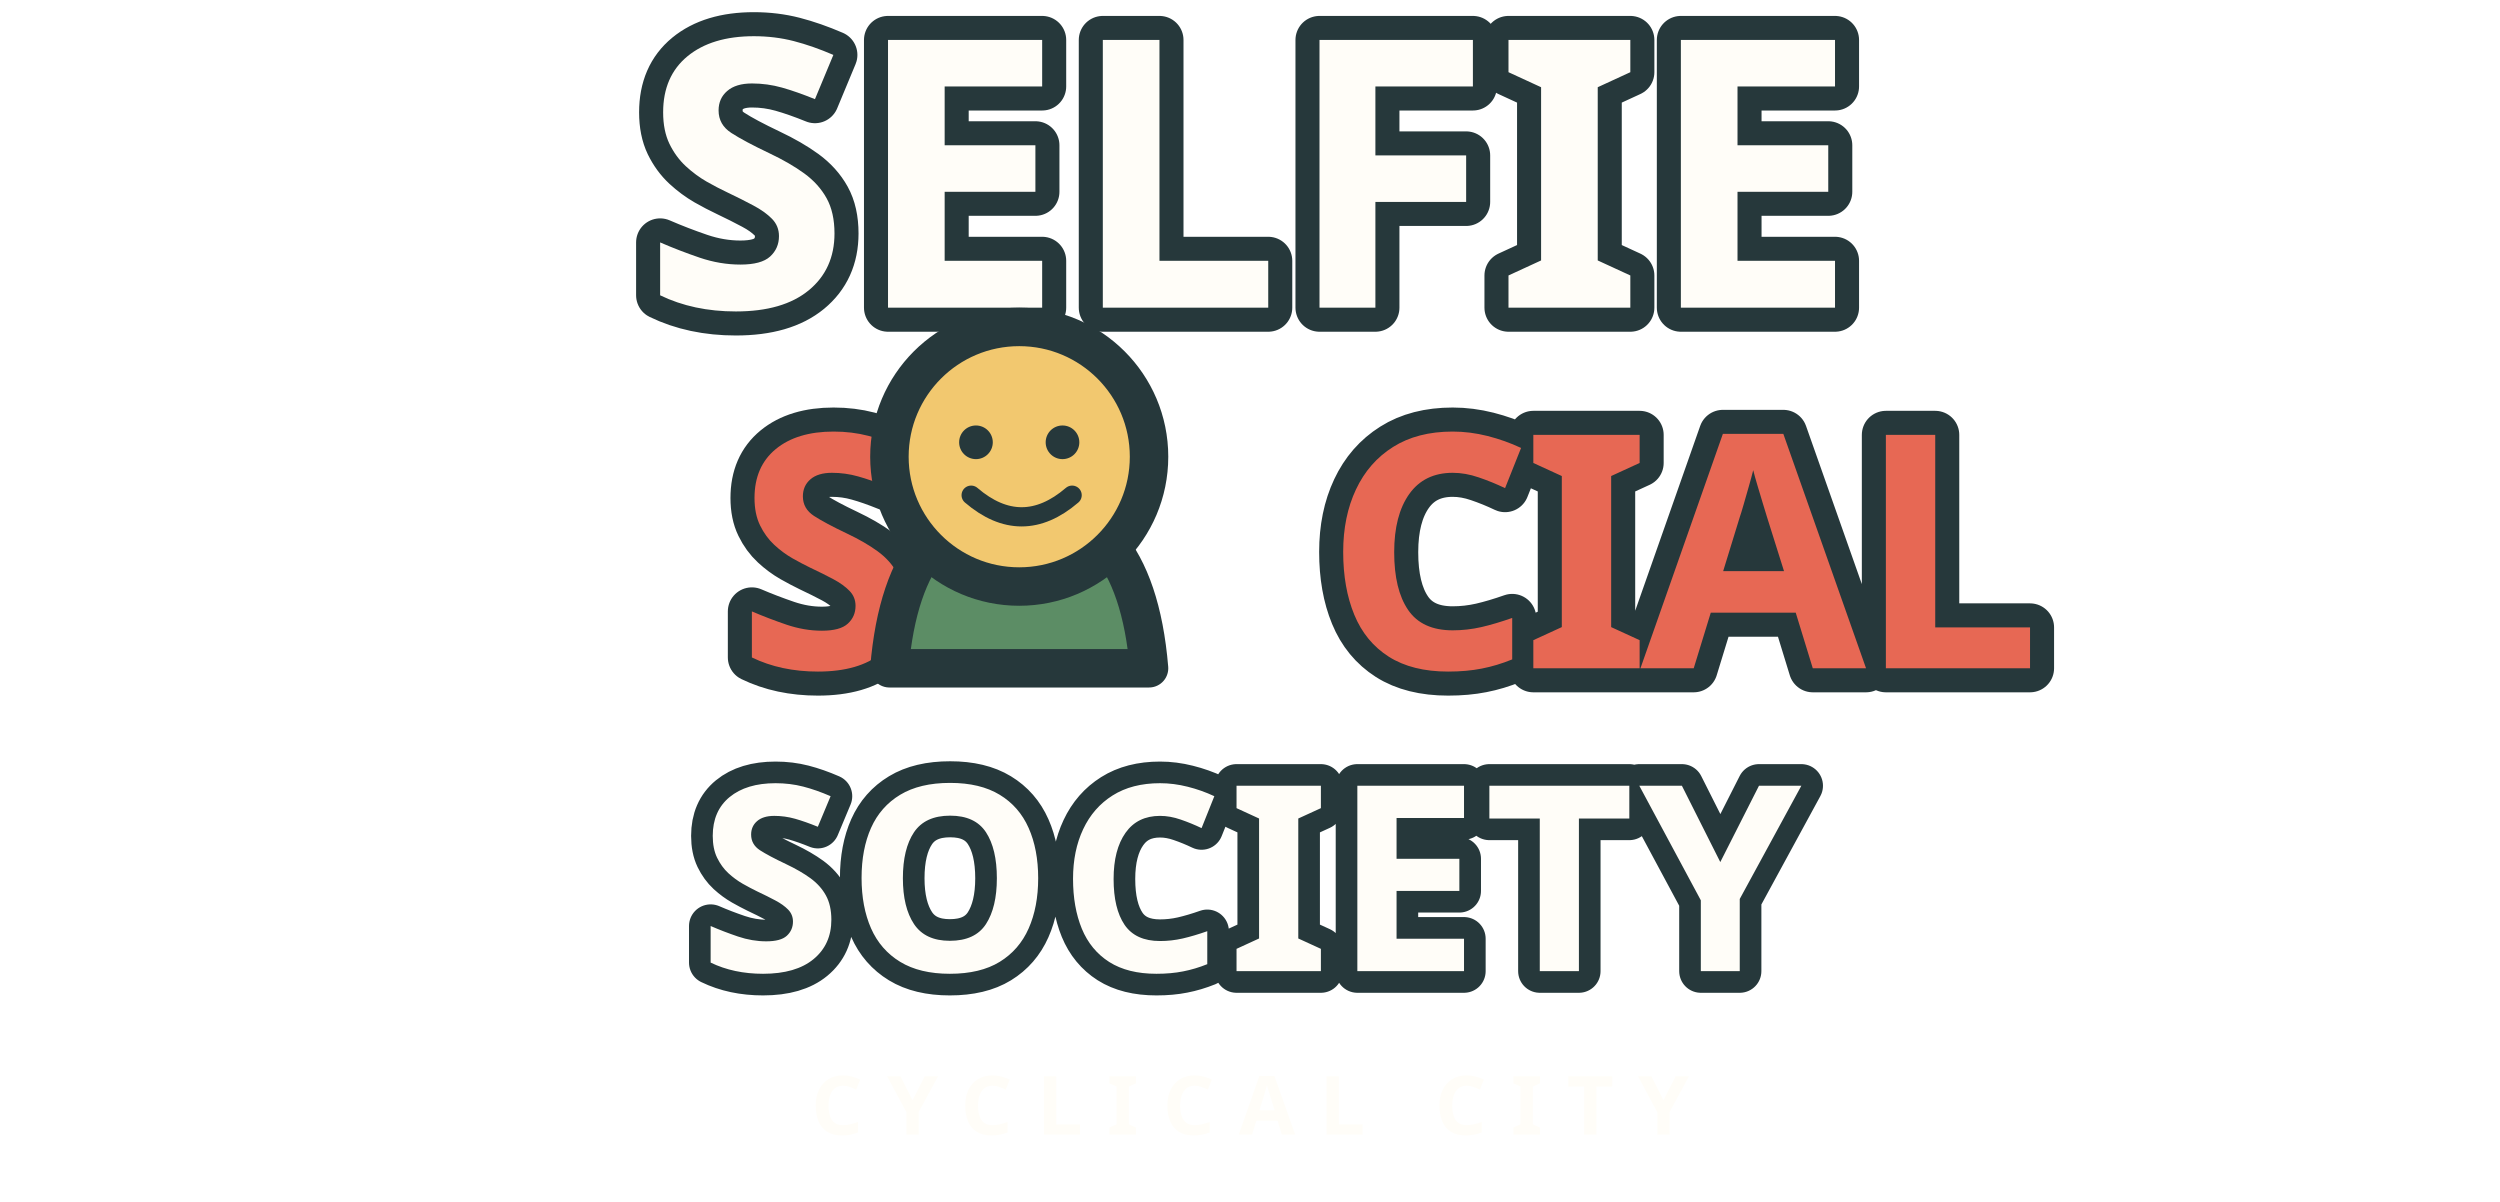
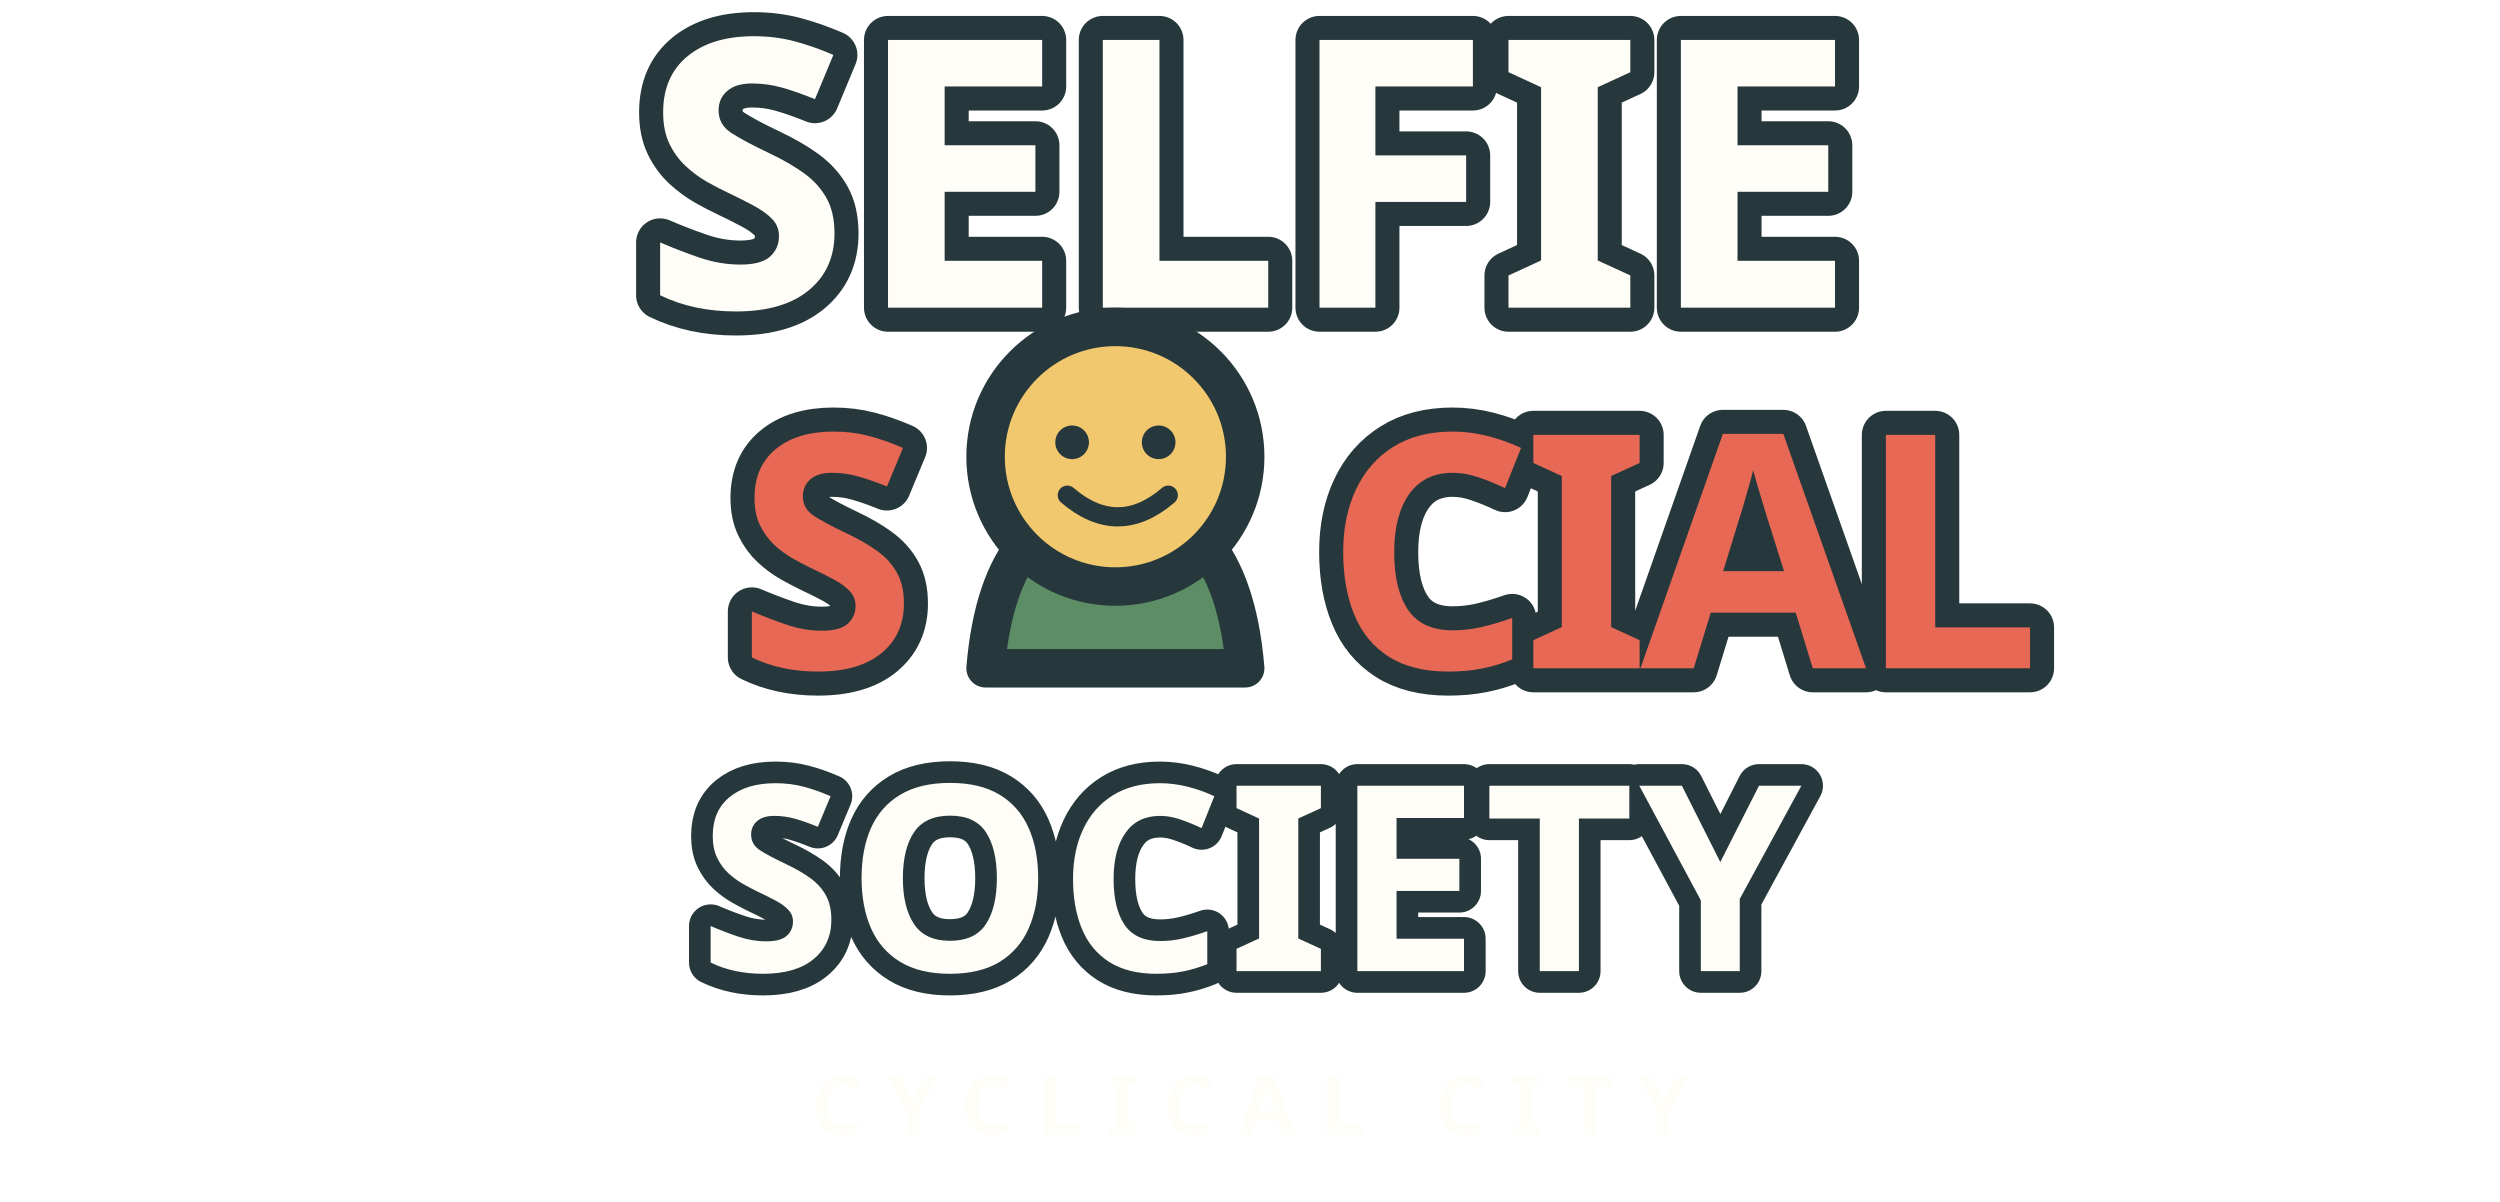
<svg xmlns="http://www.w3.org/2000/svg" viewBox="0 0 520 250" role="img" aria-labelledby="title desc">
  <g stroke="#26383b" stroke-linejoin="round">
    <text x="260" y="64" text-anchor="middle" fill="#fffdf8" stroke-width="10" paint-order="stroke" font-family="Avenir Next Rounded,Avenir Next,Segoe UI,sans-serif" font-size="78" font-weight="900" letter-spacing="1">SELFIE</text>
    <text x="172" y="139" text-anchor="middle" fill="#e76854" stroke-width="10" paint-order="stroke" font-family="Avenir Next Rounded,Avenir Next,Segoe UI,sans-serif" font-size="68" font-weight="900" letter-spacing="-2">S</text>
-     <g transform="translate(207 87)">
+     <g transform="translate(227 87)">
      <path fill="#5c8d65" stroke-width="8" d="M-22 52c2-24 12-34 27-34s25 10 27 34z" />
      <circle fill="#f2c86f" stroke-width="8" cx="5" cy="8" r="27" />
      <circle fill="#26383b" stroke="none" cx="-4" cy="5" r="3.5" />
      <circle fill="#26383b" stroke="none" cx="14" cy="5" r="3.5" />
      <path fill="none" stroke-width="4" stroke-linecap="round" d="M-5 16c7 6 14 6 21 0" />
    </g>
    <text x="350" y="139" text-anchor="middle" fill="#e76854" stroke-width="10" paint-order="stroke" font-family="Avenir Next Rounded,Avenir Next,Segoe UI,sans-serif" font-size="68" font-weight="900" letter-spacing="-2">CIAL</text>
    <text x="260" y="202" text-anchor="middle" fill="#fffdf8" stroke-width="9" paint-order="stroke" font-family="Avenir Next Rounded,Avenir Next,Segoe UI,sans-serif" font-size="54" font-weight="900" letter-spacing="1">SOCIETY</text>
  </g>
  <text x="260" y="236" text-anchor="middle" fill="#fffdf8" font-family="Avenir Next,Segoe UI,sans-serif" font-size="17" font-weight="800" letter-spacing="5">CYCLICAL CITY</text>
</svg>
